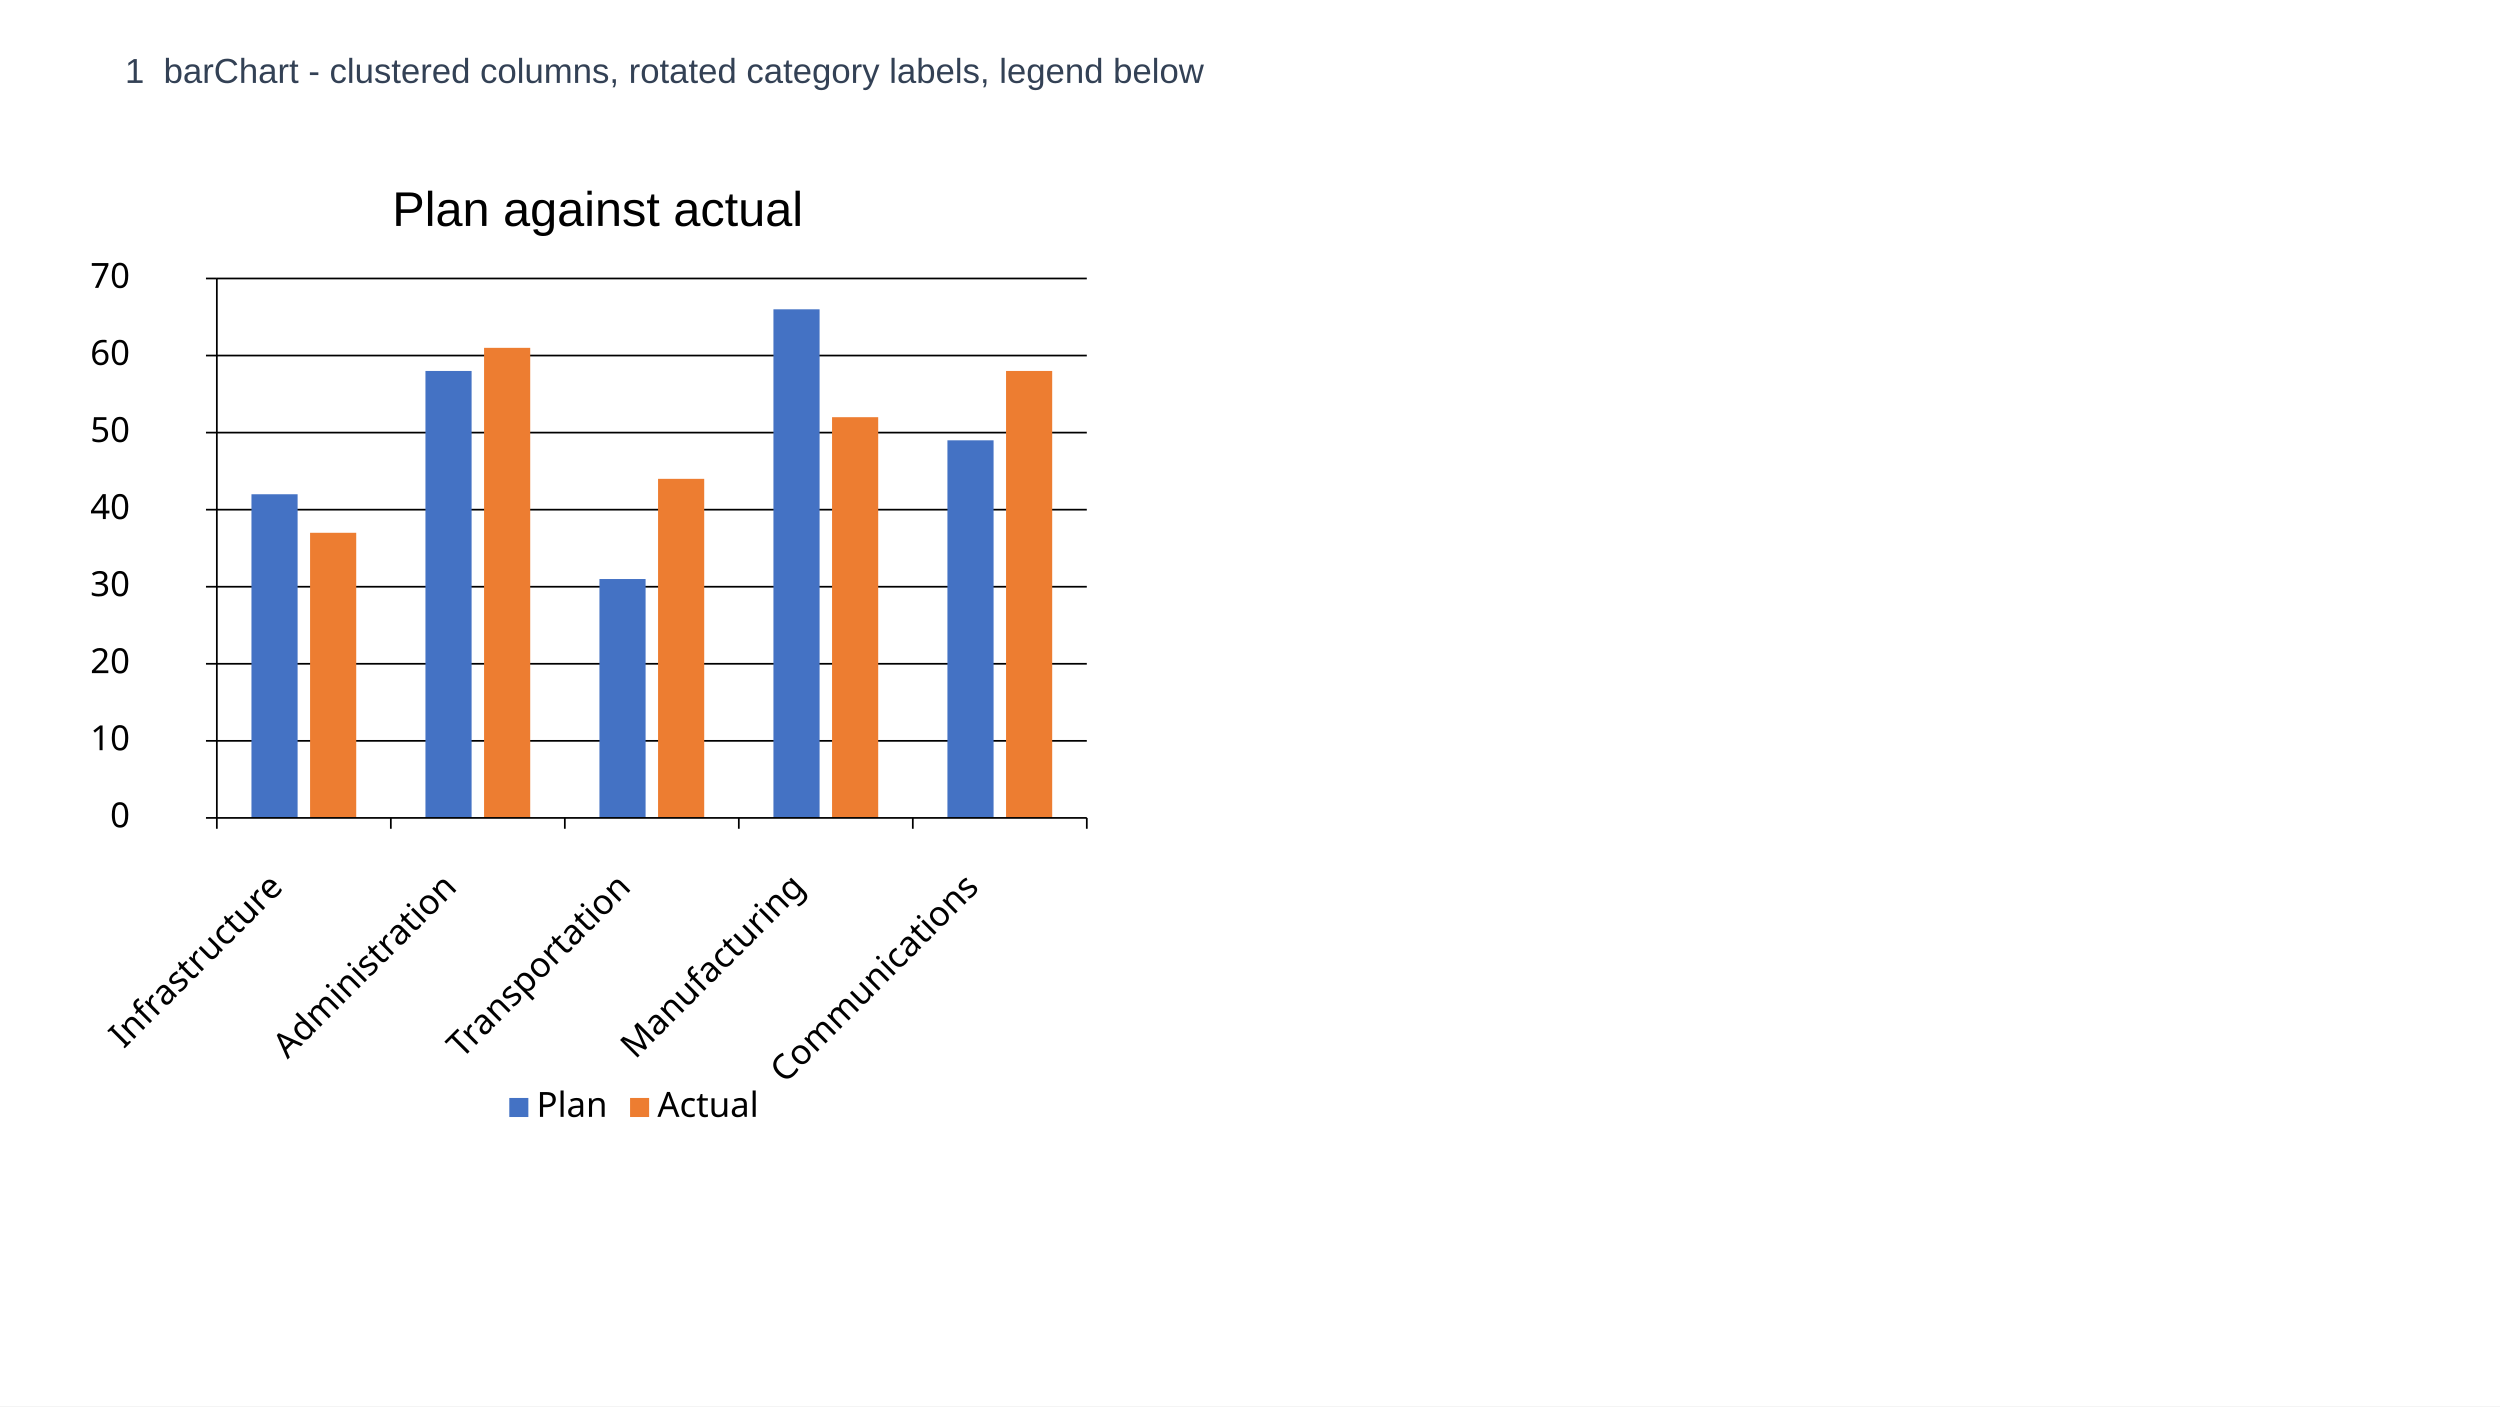
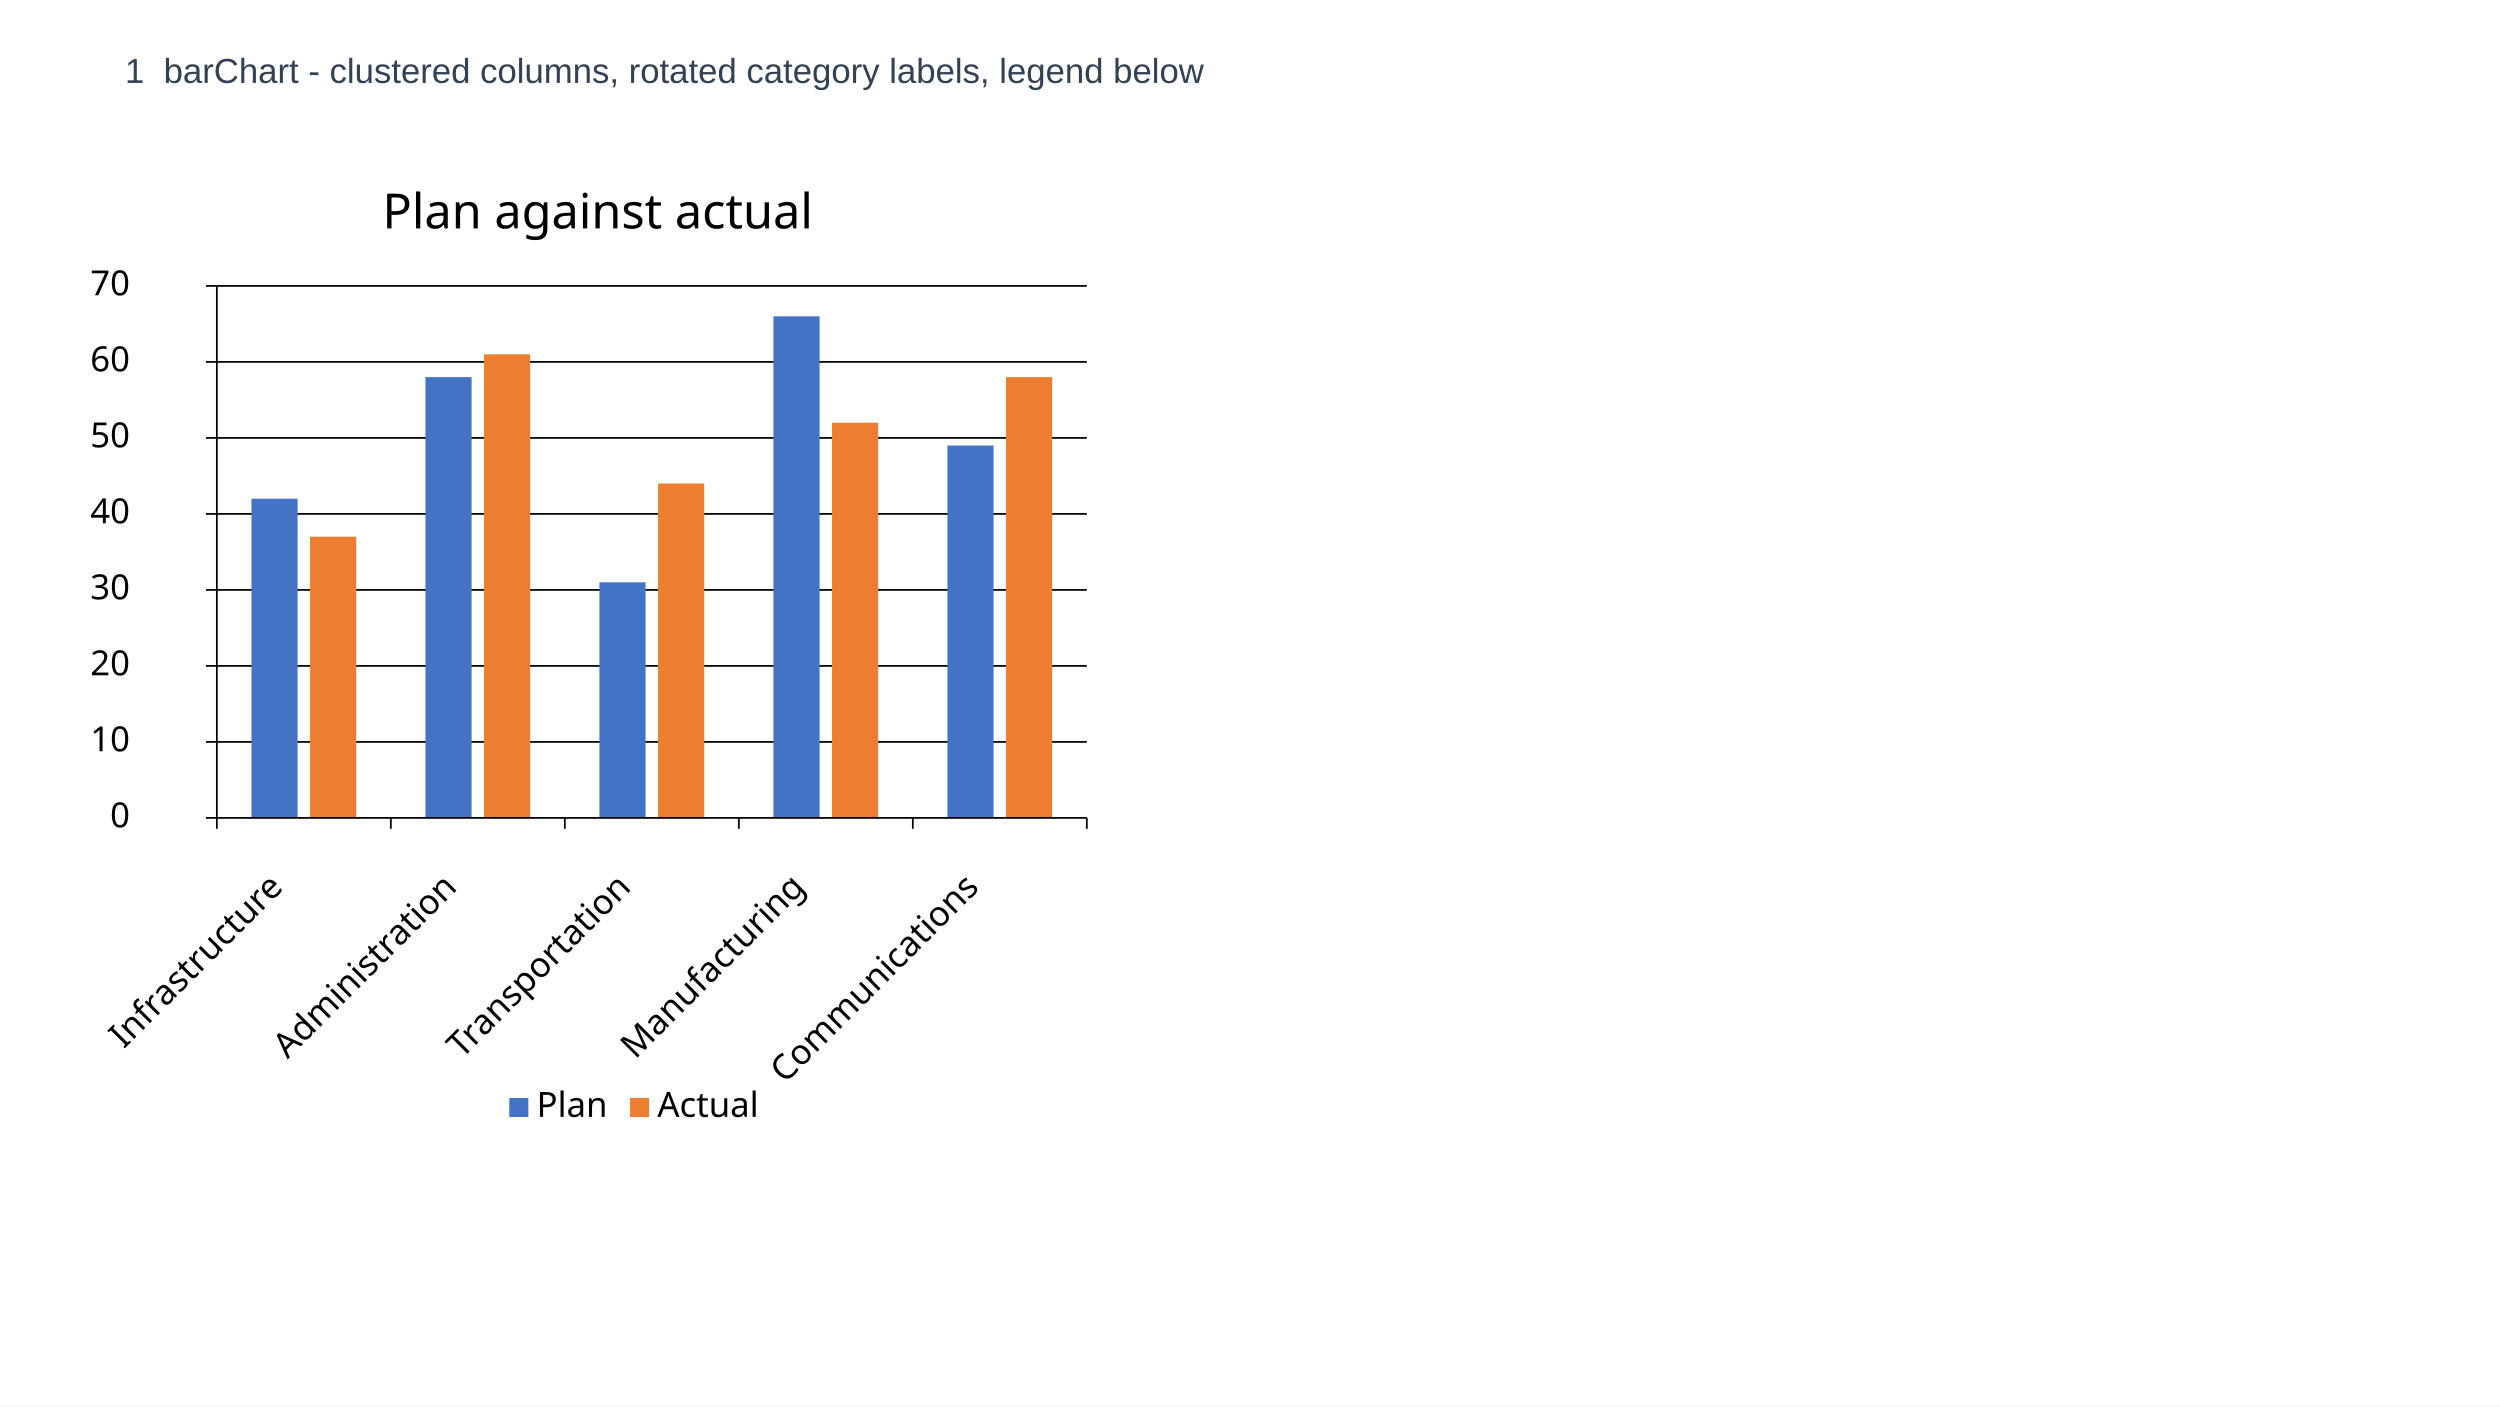
<svg xmlns="http://www.w3.org/2000/svg" viewBox="0 0 960 540" width="960" height="540">
  <rect width="960" height="540" fill="#ffffff" />
  <g role="img" aria-label="Caption" data-pptx-id="256.10" data-pptx-path="0" transform="translate(48, 18.667)">
    <rect fill="none" stroke="none" width="864" height="29.333" />
    <text x="0" y="13.174" xml:space="preserve">
      <tspan x="0" dy="0" text-anchor="start" font-size="13.333" font-family="Arial, Arimo, sans-serif" fill="#334155">1  barChart - clustered columns, rotated category labels, legend below</tspan>
    </text>
  </g>
  <g role="img" aria-label="barChart" data-pptx-id="256.100" data-pptx-path="1" transform="translate(48, 61.333) scale(1, 1) translate(0, 0)">
-     <g transform="translate(0, 6.981)">
-       <rect fill="none" stroke="none" width="384" height="31.281" />
-       <text x="0" y="18.444" xml:space="preserve">
-         <tspan x="192" dy="0" text-anchor="middle" font-size="18.667" font-family="Arial, Arimo, sans-serif">Plan against actual</tspan>
-       </text>
-     </g>
-     <g transform="translate(35.268, 223.154)">
-       <line stroke-width="0.667" stroke="#000000" fill="none" x1="0" y1="0" x2="334.065" y2="0" />
-     </g>
-     <g transform="translate(35.268, 193.562)">
-       <line stroke-width="0.667" stroke="#000000" fill="none" x1="0" y1="0" x2="334.065" y2="0" />
-     </g>
-     <g transform="translate(35.268, 163.971)">
-       <line stroke-width="0.667" stroke="#000000" fill="none" x1="0" y1="0" x2="334.065" y2="0" />
-     </g>
-     <g transform="translate(35.268, 134.379)">
-       <line stroke-width="0.667" stroke="#000000" fill="none" x1="0" y1="0" x2="334.065" y2="0" />
-     </g>
-     <g transform="translate(35.268, 104.787)">
-       <line stroke-width="0.667" stroke="#000000" fill="none" x1="0" y1="0" x2="334.065" y2="0" />
-     </g>
-     <g transform="translate(35.268, 75.196)">
-       <line stroke-width="0.667" stroke="#000000" fill="none" x1="0" y1="0" x2="334.065" y2="0" />
-     </g>
-     <g transform="translate(35.268, 45.604)">
-       <line stroke-width="0.667" stroke="#000000" fill="none" x1="0" y1="0" x2="334.065" y2="0" />
-     </g>
-     <g transform="translate(48.56, 128.461)">
-       <rect fill="#4472c4" stroke="none" width="17.722" height="124.285" />
-     </g>
-     <g transform="translate(71.067, 143.256)">
-       <rect fill="#ed7d31" stroke="none" width="17.722" height="109.489" />
-     </g>
-     <g transform="translate(115.373, 81.114)">
-       <rect fill="#4472c4" stroke="none" width="17.722" height="171.631" />
-     </g>
-     <g transform="translate(137.88, 72.237)">
-       <rect fill="#ed7d31" stroke="none" width="17.722" height="180.509" />
-     </g>
-     <g transform="translate(182.186, 161.011)">
-       <rect fill="#4472c4" stroke="none" width="17.722" height="91.734" />
-     </g>
-     <g transform="translate(204.693, 122.542)">
-       <rect fill="#ed7d31" stroke="none" width="17.722" height="130.203" />
-     </g>
-     <g transform="translate(248.999, 57.441)">
-       <rect fill="#4472c4" stroke="none" width="17.722" height="195.304" />
-     </g>
-     <g transform="translate(271.506, 98.869)">
-       <rect fill="#ed7d31" stroke="none" width="17.722" height="153.876" />
-     </g>
-     <g transform="translate(315.812, 107.747)">
-       <rect fill="#4472c4" stroke="none" width="17.722" height="144.999" />
-     </g>
-     <g transform="translate(338.319, 81.114)">
-       <rect fill="#ed7d31" stroke="none" width="17.722" height="171.631" />
-     </g>
-     <g transform="translate(35.268, 45.604)">
-       <line stroke-width="0.667" stroke="#000000" fill="none" x1="0" y1="0" x2="0" y2="207.141" />
+     <g transform="translate(0, 9.231)">
+       <rect fill="none" stroke="none" width="384" height="34.18" />
+       <text x="0" y="17.141" xml:space="preserve">
+         <tspan x="192" dy="0" text-anchor="middle" font-size="18.667" font-family="Aptos, Carlito, sans-serif">Plan against actual</tspan>
+       </text>
+     </g>
+     <g transform="translate(35.268, 223.561)">
+       <line stroke-width="0.667" stroke="#000000" fill="none" x1="0" y1="0" x2="334.065" y2="0" />
+     </g>
+     <g transform="translate(35.268, 194.377)">
+       <line stroke-width="0.667" stroke="#000000" fill="none" x1="0" y1="0" x2="334.065" y2="0" />
+     </g>
+     <g transform="translate(35.268, 165.194)">
+       <line stroke-width="0.667" stroke="#000000" fill="none" x1="0" y1="0" x2="334.065" y2="0" />
+     </g>
+     <g transform="translate(35.268, 136.01)">
+       <line stroke-width="0.667" stroke="#000000" fill="none" x1="0" y1="0" x2="334.065" y2="0" />
+     </g>
+     <g transform="translate(35.268, 106.826)">
+       <line stroke-width="0.667" stroke="#000000" fill="none" x1="0" y1="0" x2="334.065" y2="0" />
+     </g>
+     <g transform="translate(35.268, 77.642)">
+       <line stroke-width="0.667" stroke="#000000" fill="none" x1="0" y1="0" x2="334.065" y2="0" />
+     </g>
+     <g transform="translate(35.268, 48.458)">
+       <line stroke-width="0.667" stroke="#000000" fill="none" x1="0" y1="0" x2="334.065" y2="0" />
+     </g>
+     <g transform="translate(48.56, 130.173)">
+       <rect fill="#4472c4" stroke="none" width="17.722" height="122.572" />
+     </g>
+     <g transform="translate(71.067, 144.765)">
+       <rect fill="#ed7d31" stroke="none" width="17.722" height="107.98" />
+     </g>
+     <g transform="translate(115.373, 83.479)">
+       <rect fill="#4472c4" stroke="none" width="17.722" height="169.267" />
+     </g>
+     <g transform="translate(137.88, 74.724)">
+       <rect fill="#ed7d31" stroke="none" width="17.722" height="178.022" />
+     </g>
+     <g transform="translate(182.186, 162.275)">
+       <rect fill="#4472c4" stroke="none" width="17.722" height="90.47" />
+     </g>
+     <g transform="translate(204.693, 124.336)">
+       <rect fill="#ed7d31" stroke="none" width="17.722" height="128.409" />
+     </g>
+     <g transform="translate(248.999, 60.132)">
+       <rect fill="#4472c4" stroke="none" width="17.722" height="192.614" />
+     </g>
+     <g transform="translate(271.506, 100.989)">
+       <rect fill="#ed7d31" stroke="none" width="17.722" height="151.756" />
+     </g>
+     <g transform="translate(315.812, 109.744)">
+       <rect fill="#4472c4" stroke="none" width="17.722" height="143.001" />
+     </g>
+     <g transform="translate(338.319, 83.479)">
+       <rect fill="#ed7d31" stroke="none" width="17.722" height="169.267" />
+     </g>
+     <g transform="translate(35.268, 48.458)">
+       <line stroke-width="0.667" stroke="#000000" fill="none" x1="0" y1="0" x2="0" y2="204.287" />
    </g>
    <g transform="translate(35.268, 252.745)">
      <line stroke-width="0.667" stroke="#000000" fill="none" x1="0" y1="0" x2="334.065" y2="0" />
    </g>
    <g transform="translate(31.095, 252.745)">
      <line stroke-width="0.667" stroke="#000000" fill="none" x1="0" y1="0" x2="4.173" y2="0" />
    </g>
-     <g transform="translate(31.095, 223.154)">
-       <line stroke-width="0.667" stroke="#000000" fill="none" x1="0" y1="0" x2="4.173" y2="0" />
-     </g>
-     <g transform="translate(31.095, 193.562)">
-       <line stroke-width="0.667" stroke="#000000" fill="none" x1="0" y1="0" x2="4.173" y2="0" />
-     </g>
-     <g transform="translate(31.095, 163.971)">
-       <line stroke-width="0.667" stroke="#000000" fill="none" x1="0" y1="0" x2="4.173" y2="0" />
-     </g>
-     <g transform="translate(31.095, 134.379)">
-       <line stroke-width="0.667" stroke="#000000" fill="none" x1="0" y1="0" x2="4.173" y2="0" />
-     </g>
-     <g transform="translate(31.095, 104.787)">
-       <line stroke-width="0.667" stroke="#000000" fill="none" x1="0" y1="0" x2="4.173" y2="0" />
-     </g>
-     <g transform="translate(31.095, 75.196)">
-       <line stroke-width="0.667" stroke="#000000" fill="none" x1="0" y1="0" x2="4.173" y2="0" />
-     </g>
-     <g transform="translate(31.095, 45.604)">
+     <g transform="translate(31.095, 223.561)">
+       <line stroke-width="0.667" stroke="#000000" fill="none" x1="0" y1="0" x2="4.173" y2="0" />
+     </g>
+     <g transform="translate(31.095, 194.377)">
+       <line stroke-width="0.667" stroke="#000000" fill="none" x1="0" y1="0" x2="4.173" y2="0" />
+     </g>
+     <g transform="translate(31.095, 165.194)">
+       <line stroke-width="0.667" stroke="#000000" fill="none" x1="0" y1="0" x2="4.173" y2="0" />
+     </g>
+     <g transform="translate(31.095, 136.01)">
+       <line stroke-width="0.667" stroke="#000000" fill="none" x1="0" y1="0" x2="4.173" y2="0" />
+     </g>
+     <g transform="translate(31.095, 106.826)">
+       <line stroke-width="0.667" stroke="#000000" fill="none" x1="0" y1="0" x2="4.173" y2="0" />
+     </g>
+     <g transform="translate(31.095, 77.642)">
+       <line stroke-width="0.667" stroke="#000000" fill="none" x1="0" y1="0" x2="4.173" y2="0" />
+     </g>
+     <g transform="translate(31.095, 48.458)">
      <line stroke-width="0.667" stroke="#000000" fill="none" x1="0" y1="0" x2="4.173" y2="0" />
    </g>
    <g transform="translate(35.268, 252.745)">
      <line stroke-width="0.667" stroke="#000000" fill="none" x1="0" y1="0" x2="0" y2="4.173" />
    </g>
    <g transform="translate(102.081, 252.745)">
      <line stroke-width="0.667" stroke="#000000" fill="none" x1="0" y1="0" x2="0" y2="4.173" />
    </g>
    <g transform="translate(168.894, 252.745)">
      <line stroke-width="0.667" stroke="#000000" fill="none" x1="0" y1="0" x2="0" y2="4.173" />
    </g>
    <g transform="translate(235.707, 252.745)">
      <line stroke-width="0.667" stroke="#000000" fill="none" x1="0" y1="0" x2="0" y2="4.173" />
    </g>
    <g transform="translate(302.52, 252.745)">
      <line stroke-width="0.667" stroke="#000000" fill="none" x1="0" y1="0" x2="0" y2="4.173" />
    </g>
    <g transform="translate(369.333, 252.745)">
      <line stroke-width="0.667" stroke="#000000" fill="none" x1="0" y1="0" x2="0" y2="4.173" />
    </g>
    <g transform="translate(0, 244.102)">
      <rect fill="none" stroke="none" width="22.911" height="24.414" />
      <text x="0" y="12.243" xml:space="preserve">
        <tspan x="22.911" dy="0" text-anchor="end" font-size="13.333" font-family="Aptos, Carlito, sans-serif" fill="#000000">0</tspan>
      </text>
    </g>
-     <g transform="translate(0, 214.51)">
+     <g transform="translate(0, 214.918)">
      <rect fill="none" stroke="none" width="22.911" height="24.414" />
      <text x="0" y="12.243" xml:space="preserve">
        <tspan x="22.911" dy="0" text-anchor="end" font-size="13.333" font-family="Aptos, Carlito, sans-serif" fill="#000000">10</tspan>
      </text>
    </g>
-     <g transform="translate(0, 184.919)">
+     <g transform="translate(0, 185.734)">
      <rect fill="none" stroke="none" width="22.911" height="24.414" />
      <text x="0" y="12.243" xml:space="preserve">
        <tspan x="22.911" dy="0" text-anchor="end" font-size="13.333" font-family="Aptos, Carlito, sans-serif" fill="#000000">20</tspan>
      </text>
    </g>
-     <g transform="translate(0, 155.327)">
+     <g transform="translate(0, 156.55)">
      <rect fill="none" stroke="none" width="22.911" height="24.414" />
      <text x="0" y="12.243" xml:space="preserve">
        <tspan x="22.911" dy="0" text-anchor="end" font-size="13.333" font-family="Aptos, Carlito, sans-serif" fill="#000000">30</tspan>
      </text>
    </g>
-     <g transform="translate(0, 125.735)">
+     <g transform="translate(0, 127.366)">
      <rect fill="none" stroke="none" width="22.911" height="24.414" />
      <text x="0" y="12.243" xml:space="preserve">
        <tspan x="22.911" dy="0" text-anchor="end" font-size="13.333" font-family="Aptos, Carlito, sans-serif" fill="#000000">40</tspan>
      </text>
    </g>
-     <g transform="translate(0, 96.144)">
+     <g transform="translate(0, 98.182)">
      <rect fill="none" stroke="none" width="22.911" height="24.414" />
      <text x="0" y="12.243" xml:space="preserve">
        <tspan x="22.911" dy="0" text-anchor="end" font-size="13.333" font-family="Aptos, Carlito, sans-serif" fill="#000000">50</tspan>
      </text>
    </g>
-     <g transform="translate(0, 66.552)">
+     <g transform="translate(0, 68.998)">
      <rect fill="none" stroke="none" width="22.911" height="24.414" />
      <text x="0" y="12.243" xml:space="preserve">
        <tspan x="22.911" dy="0" text-anchor="end" font-size="13.333" font-family="Aptos, Carlito, sans-serif" fill="#000000">60</tspan>
      </text>
    </g>
-     <g transform="translate(0, 36.961)">
+     <g transform="translate(0, 39.815)">
      <rect fill="none" stroke="none" width="22.911" height="24.414" />
      <text x="0" y="12.243" xml:space="preserve">
        <tspan x="22.911" dy="0" text-anchor="end" font-size="13.333" font-family="Aptos, Carlito, sans-serif" fill="#000000">70</tspan>
      </text>
    </g>
    <g transform="translate(-3.052, 285.608) rotate(-45, 46.325, 12.207)">
      <rect fill="none" stroke="none" width="92.65" height="24.414" />
      <text x="0" y="12.243" xml:space="preserve">
        <tspan x="92.65" dy="0" text-anchor="end" font-size="13.333" font-family="Aptos, Carlito, sans-serif" fill="#000000">Infrastructure</tspan>
      </text>
    </g>
    <g transform="translate(58.949, 287.601) rotate(-45, 49.144, 12.207)">
      <rect fill="none" stroke="none" width="98.288" height="24.414" />
      <text x="0" y="12.243" xml:space="preserve">
        <tspan x="98.288" dy="0" text-anchor="end" font-size="13.333" font-family="Aptos, Carlito, sans-serif" fill="#000000">Administration</tspan>
      </text>
    </g>
    <g transform="translate(126.028, 287.491) rotate(-45, 48.988, 12.207)">
      <rect fill="none" stroke="none" width="97.975" height="24.414" />
      <text x="0" y="12.243" xml:space="preserve">
        <tspan x="97.975" dy="0" text-anchor="end" font-size="13.333" font-family="Aptos, Carlito, sans-serif" fill="#000000">Transportation</tspan>
      </text>
    </g>
    <g transform="translate(193.625, 287.166) rotate(-45, 48.529, 12.207)">
      <rect fill="none" stroke="none" width="97.057" height="24.414" />
      <text x="0" y="12.243" xml:space="preserve">
        <tspan x="97.057" dy="0" text-anchor="end" font-size="13.333" font-family="Aptos, Carlito, sans-serif" fill="#000000">Manufacturing</tspan>
      </text>
    </g>
    <g transform="translate(246.479, 292.948) rotate(-45, 56.706, 12.207)">
      <rect fill="none" stroke="none" width="113.411" height="24.414" />
      <text x="0" y="12.243" xml:space="preserve">
        <tspan x="113.411" dy="0" text-anchor="end" font-size="13.333" font-family="Aptos, Carlito, sans-serif" fill="#000000">Communications</tspan>
      </text>
    </g>
    <g transform="translate(147.568, 360.283)">
      <rect fill="#4472c4" stroke="none" width="7.32" height="7.32" />
    </g>
    <g transform="translate(158.048, 355.3)">
      <rect fill="none" stroke="none" width="38.932" height="24.414" />
      <text x="0" y="12.243" xml:space="preserve">
        <tspan x="0" dy="0" text-anchor="start" font-size="13.333" font-family="Aptos, Carlito, sans-serif" fill="#000000">Plan</tspan>
      </text>
    </g>
    <g transform="translate(193.944, 360.283)">
      <rect fill="#ed7d31" stroke="none" width="7.32" height="7.32" />
    </g>
    <g transform="translate(204.424, 355.3)">
      <rect fill="none" stroke="none" width="50.501" height="24.414" />
      <text x="0" y="12.243" xml:space="preserve">
        <tspan x="0" dy="0" text-anchor="start" font-size="13.333" font-family="Aptos, Carlito, sans-serif" fill="#000000">Actual</tspan>
      </text>
    </g>
  </g>
</svg>
